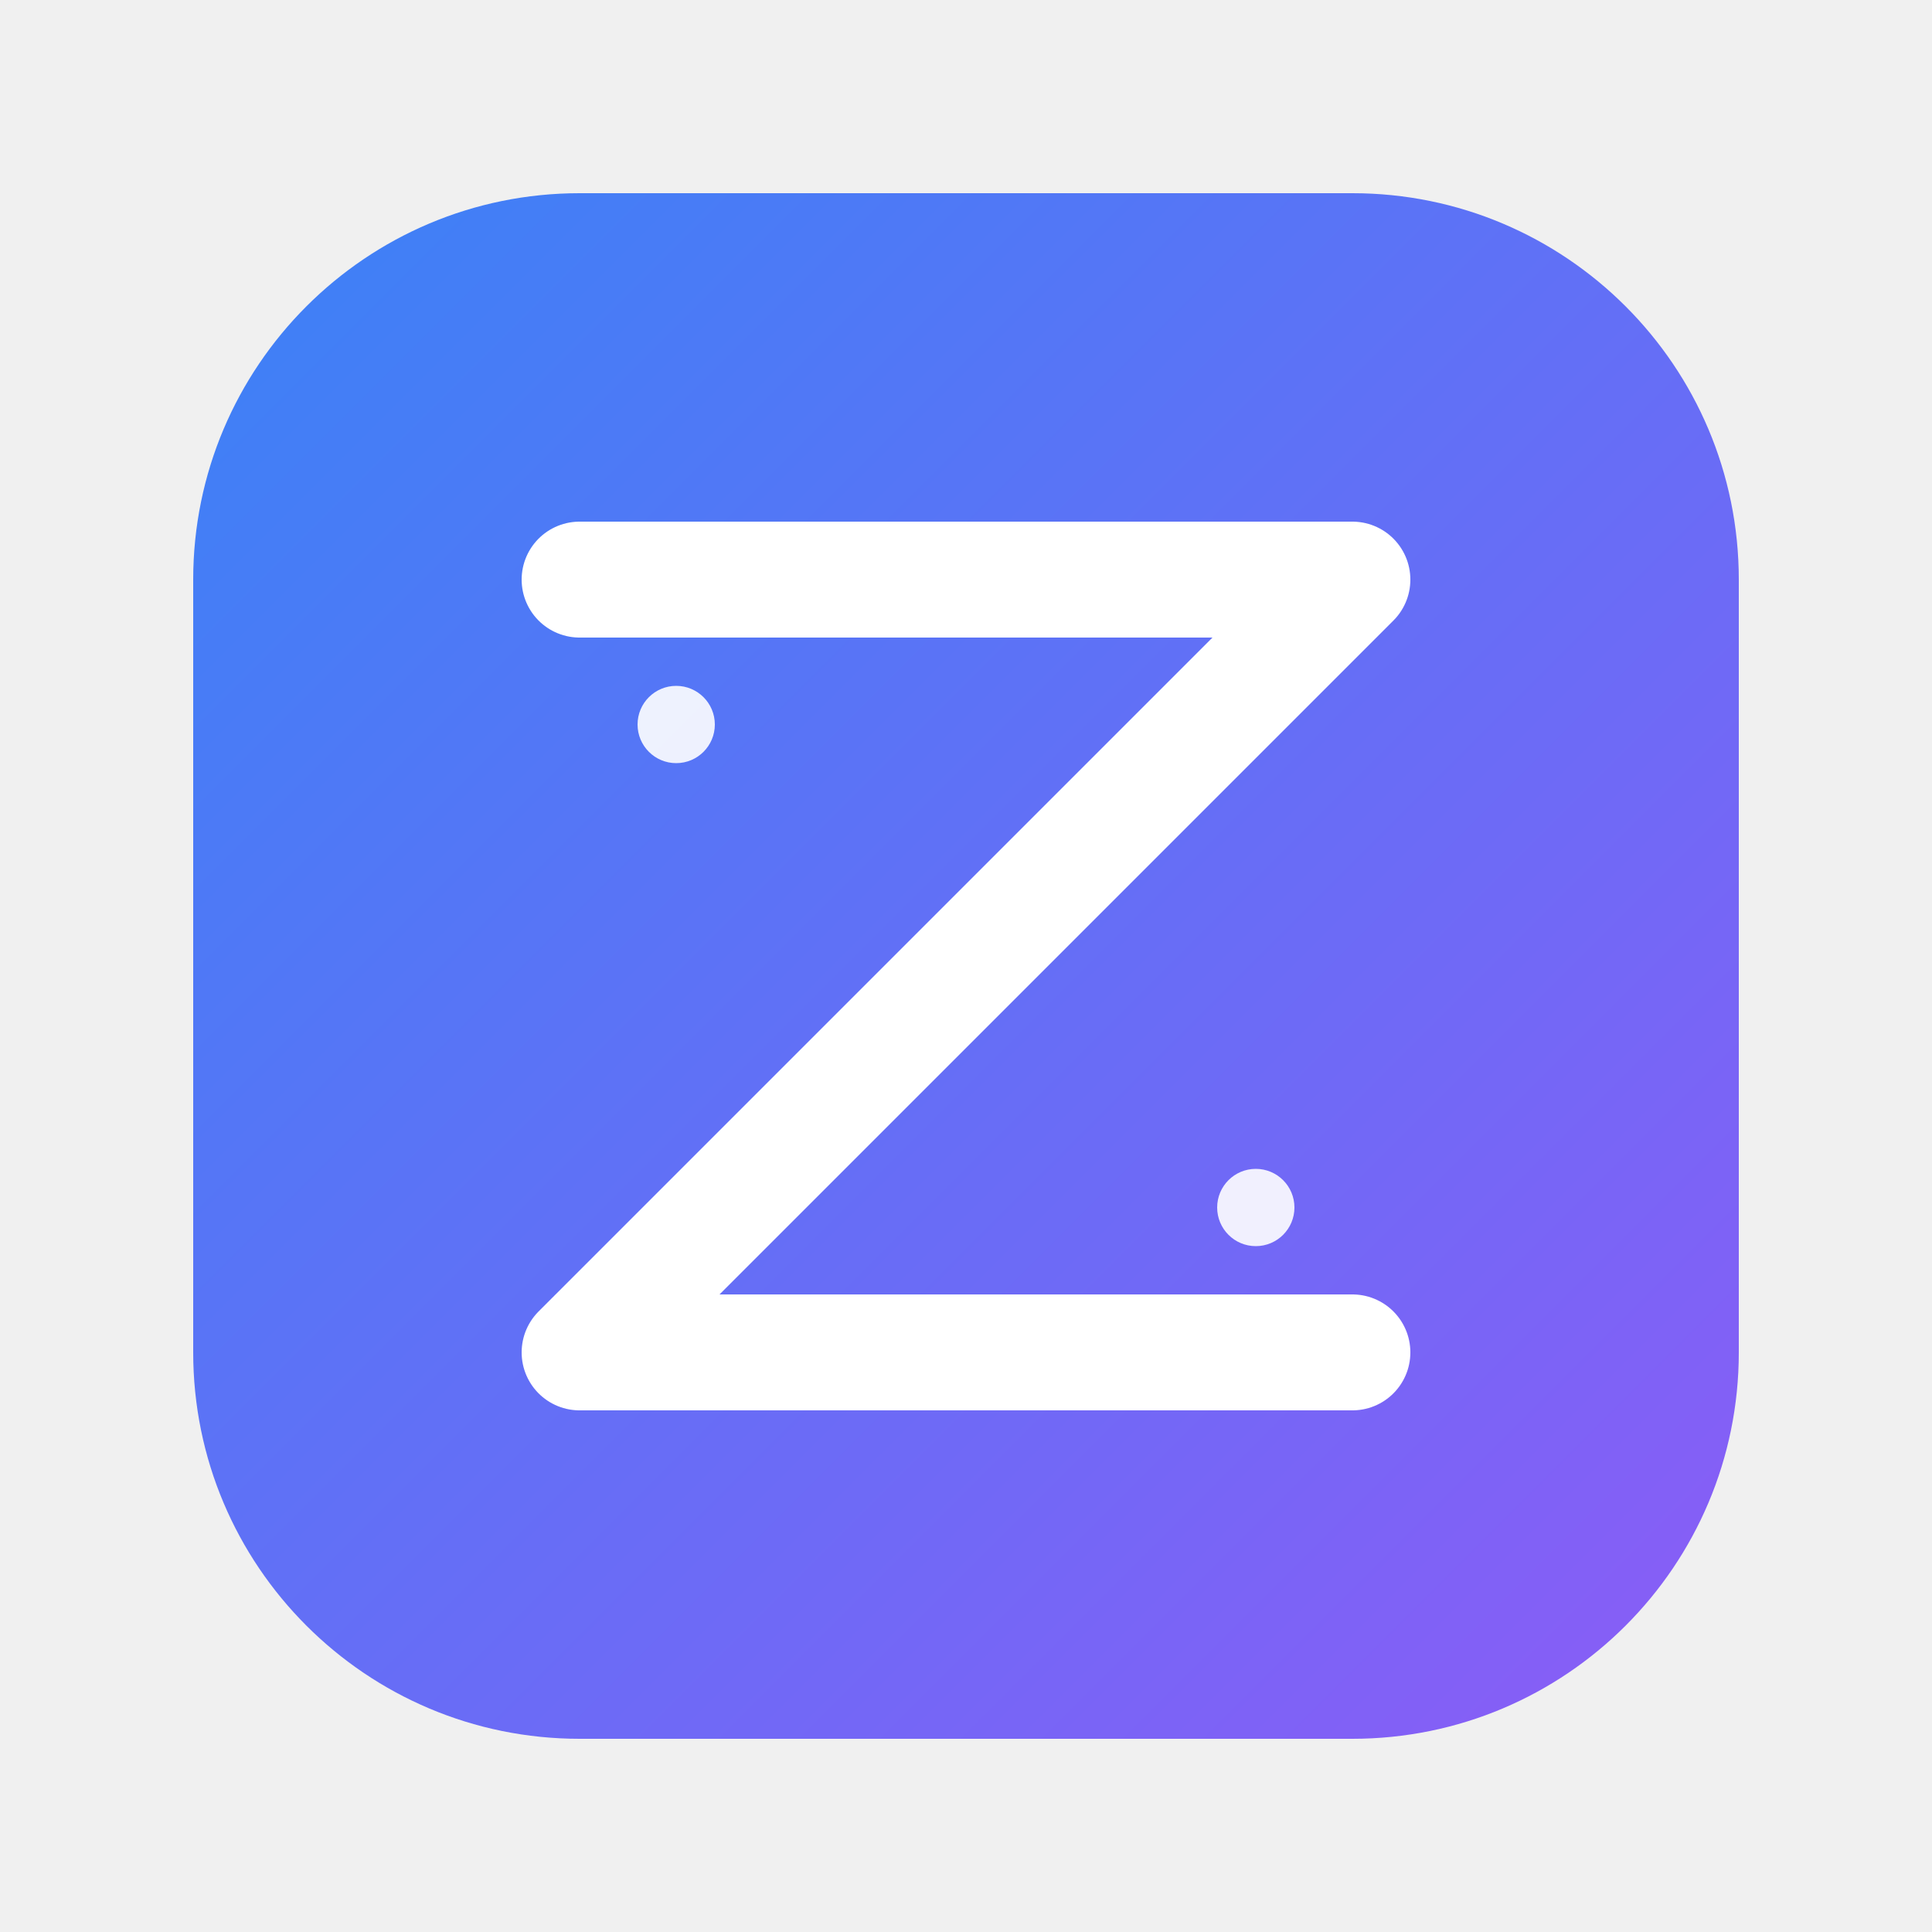
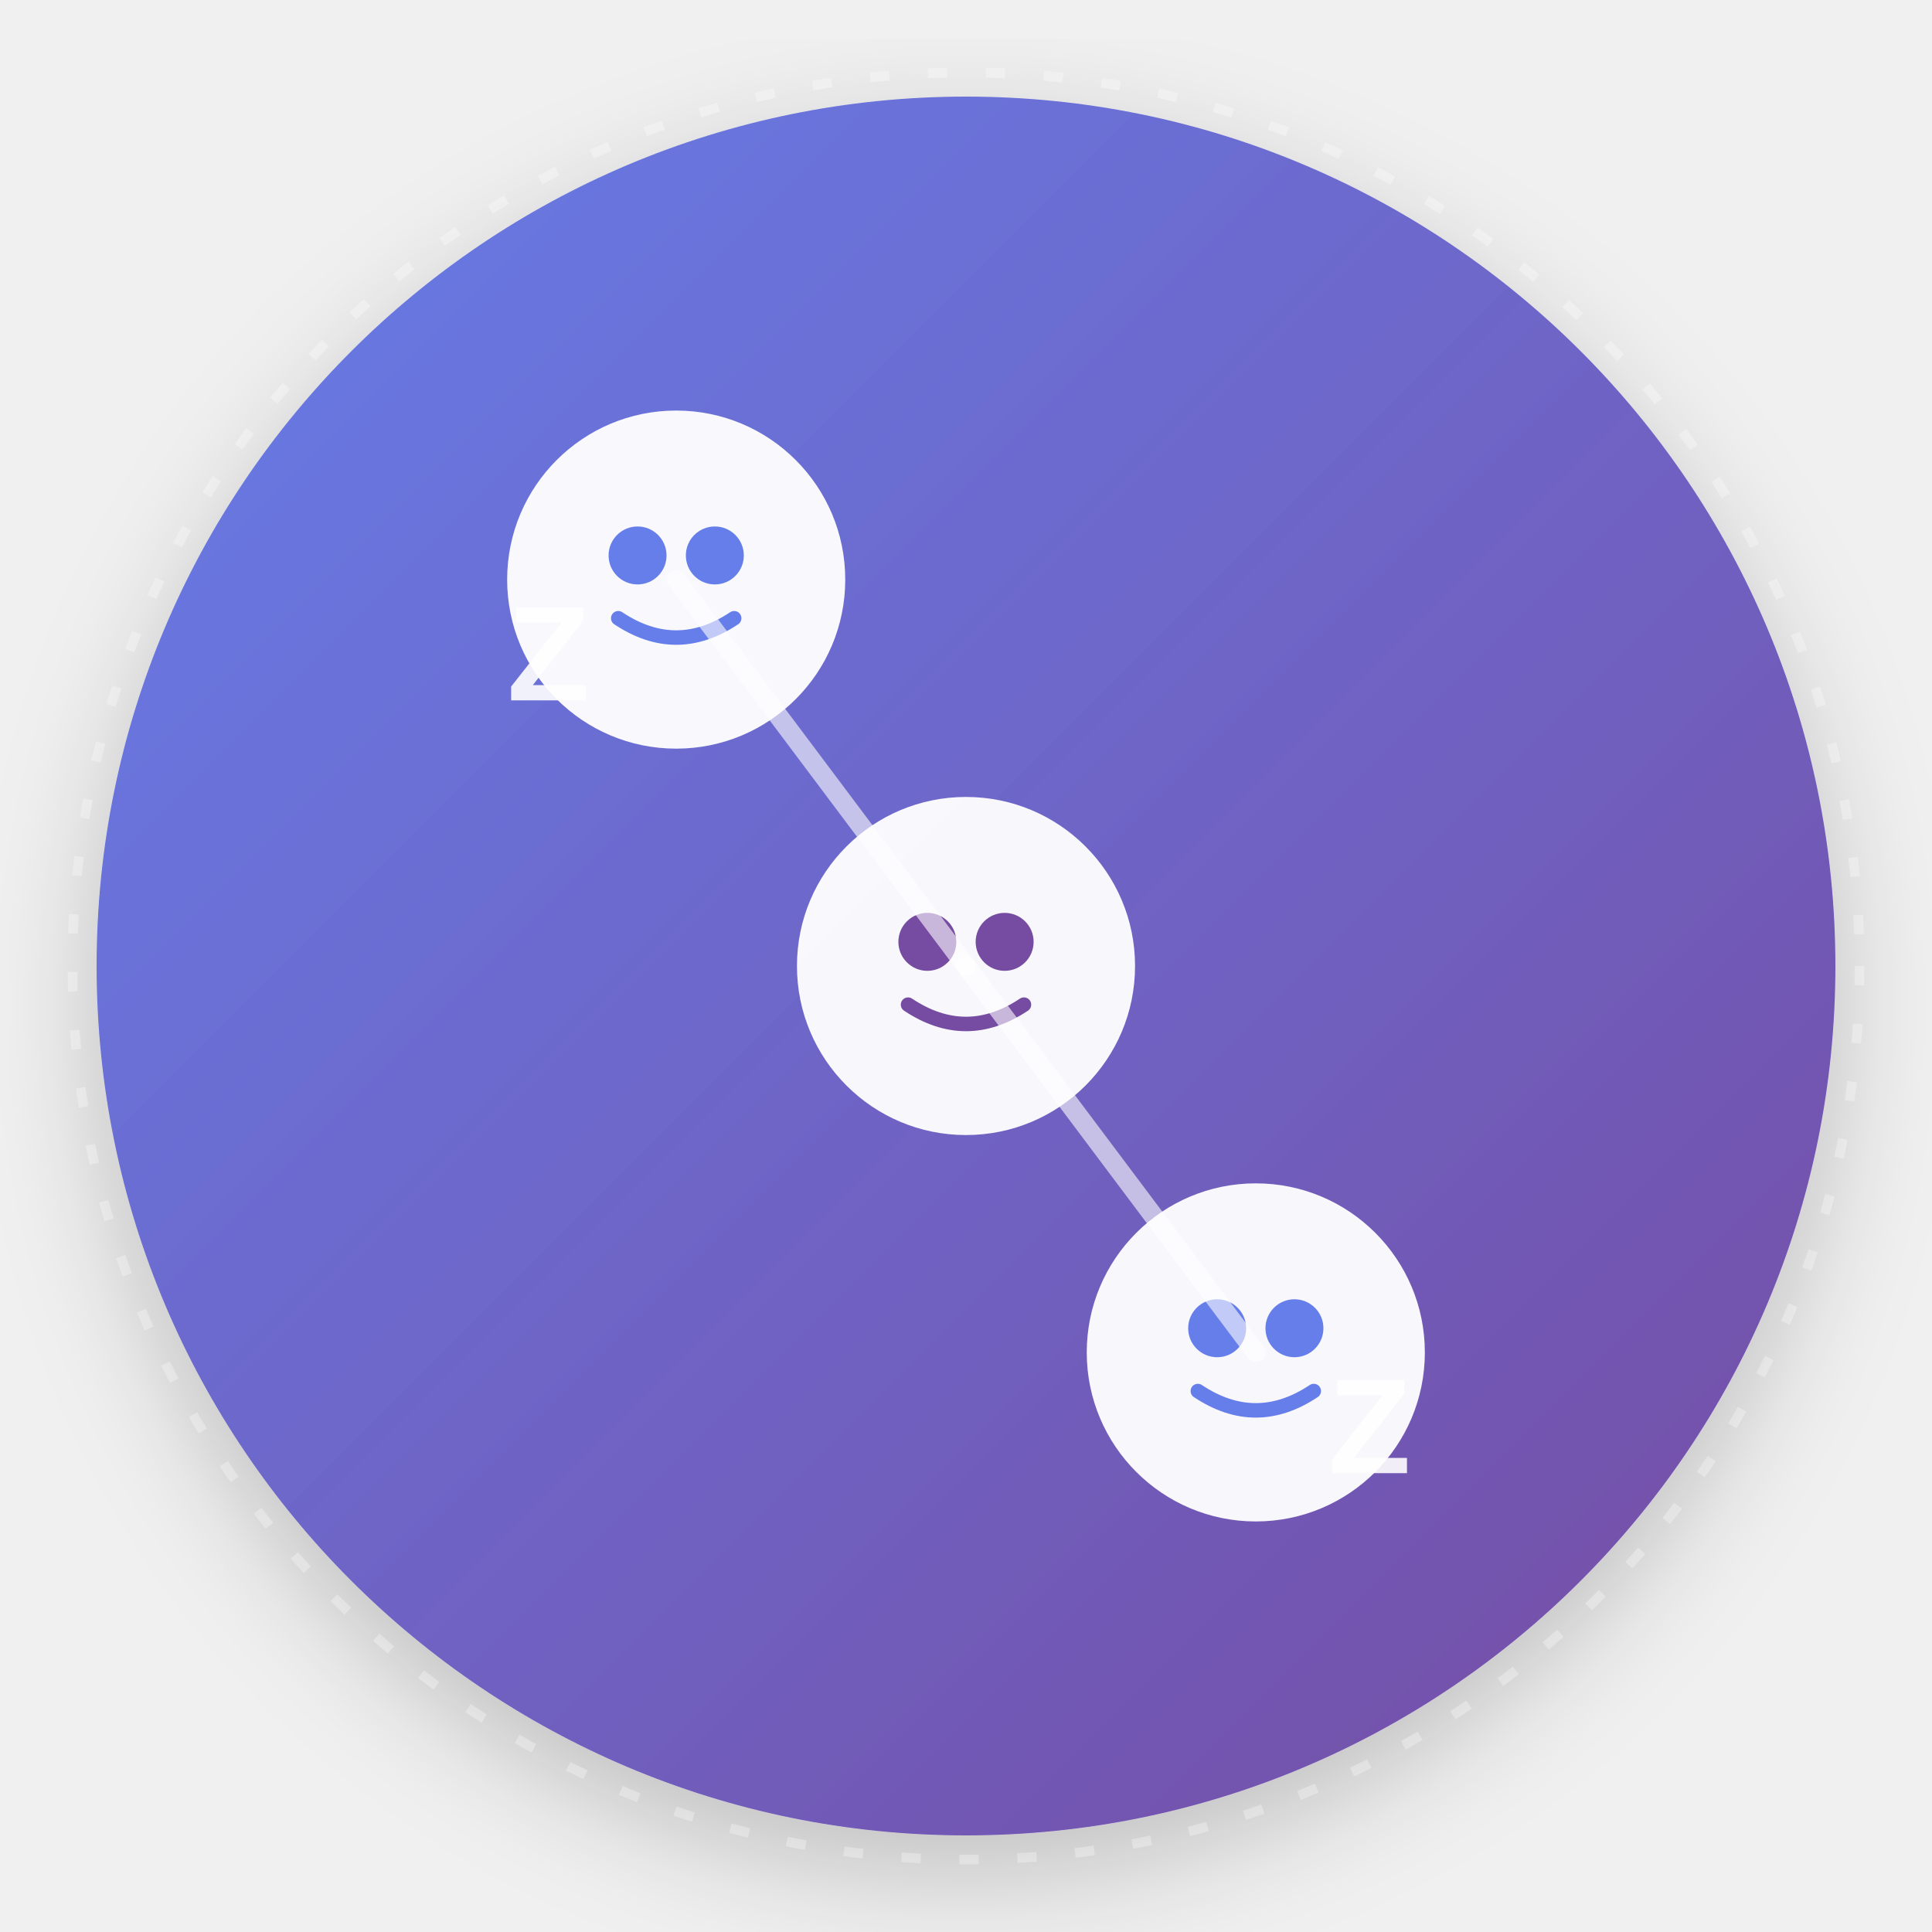
<svg xmlns="http://www.w3.org/2000/svg" viewBox="0 0 400 400">
  <defs>
-     <linearGradient id="mainGradient" x1="0%" y1="0%" x2="100%" y2="100%">
-       <stop offset="0%" style="stop-color:#3b82f6;stop-opacity:1" />
-       <stop offset="100%" style="stop-color:#8b5cf6;stop-opacity:1" />
+     <linearGradient id="grad1" x1="0%" y1="0%" x2="100%" y2="100%">
+       <stop offset="0%" style="stop-color:#667eea;stop-opacity:1" />
+       <stop offset="100%" style="stop-color:#764ba2;stop-opacity:1" />
    </linearGradient>
+     <filter id="shadow">
+       <feDropShadow dx="0" dy="8" stdDeviation="12" flood-opacity="0.2" />
+     </filter>
  </defs>
-   <rect x="40" y="40" width="320" height="320" rx="80" fill="url(#mainGradient)" />
+   <circle cx="200" cy="200" r="180" fill="url(#grad1)" filter="url(#shadow)" />
  <g transform="translate(200, 200)">
-     <path d="M -80,-80 L 80,-80 L -80,80 L 80,80" fill="none" stroke="#ffffff" stroke-width="24" stroke-linecap="round" stroke-linejoin="round" />
-     <circle cx="-60" cy="-50" r="8" fill="#ffffff" opacity="0.9" />
-     <circle cx="0" cy="0" r="8" fill="#ffffff" opacity="0.9" />
-     <circle cx="60" cy="50" r="8" fill="#ffffff" opacity="0.9" />
+     <g transform="translate(-60, -80)">
+       <circle r="35" fill="#ffffff" opacity="0.95" />
+       <circle cx="-8" cy="-5" r="6" fill="#667eea" />
+       <circle cx="8" cy="-5" r="6" fill="#667eea" />
+       <path d="M -12,8 Q 0,16 12,8" stroke="#667eea" stroke-width="3" fill="none" stroke-linecap="round" />
+     </g>
+     <g transform="translate(0, 0)">
+       <circle r="35" fill="#ffffff" opacity="0.95" />
+       <circle cx="-8" cy="-5" r="6" fill="#764ba2" />
+       <circle cx="8" cy="-5" r="6" fill="#764ba2" />
+       <path d="M -12,8 Q 0,16 12,8" stroke="#764ba2" stroke-width="3" fill="none" stroke-linecap="round" />
+     </g>
+     <g transform="translate(60, 80)">
+       <circle r="35" fill="#ffffff" opacity="0.95" />
+       <circle cx="-8" cy="-5" r="6" fill="#667eea" />
+       <circle cx="8" cy="-5" r="6" fill="#667eea" />
+       <path d="M -12,8 Q 0,16 12,8" stroke="#667eea" stroke-width="3" fill="none" stroke-linecap="round" />
+     </g>
+     <line x1="-60" y1="-80" x2="0" y2="0" stroke="#ffffff" stroke-width="4" opacity="0.6" stroke-linecap="round" />
+     <line x1="0" y1="0" x2="60" y2="80" stroke="#ffffff" stroke-width="4" opacity="0.6" stroke-linecap="round" />
+     <text x="-95" y="-55" font-family="Arial, sans-serif" font-size="28" font-weight="bold" fill="#ffffff" opacity="0.9">Z</text>
+     <text x="75" y="105" font-family="Arial, sans-serif" font-size="28" font-weight="bold" fill="#ffffff" opacity="0.9">Z</text>
  </g>
+   <circle cx="200" cy="200" r="185" fill="none" stroke="#ffffff" stroke-width="2" stroke-dasharray="4,8" opacity="0.3" />
</svg>
